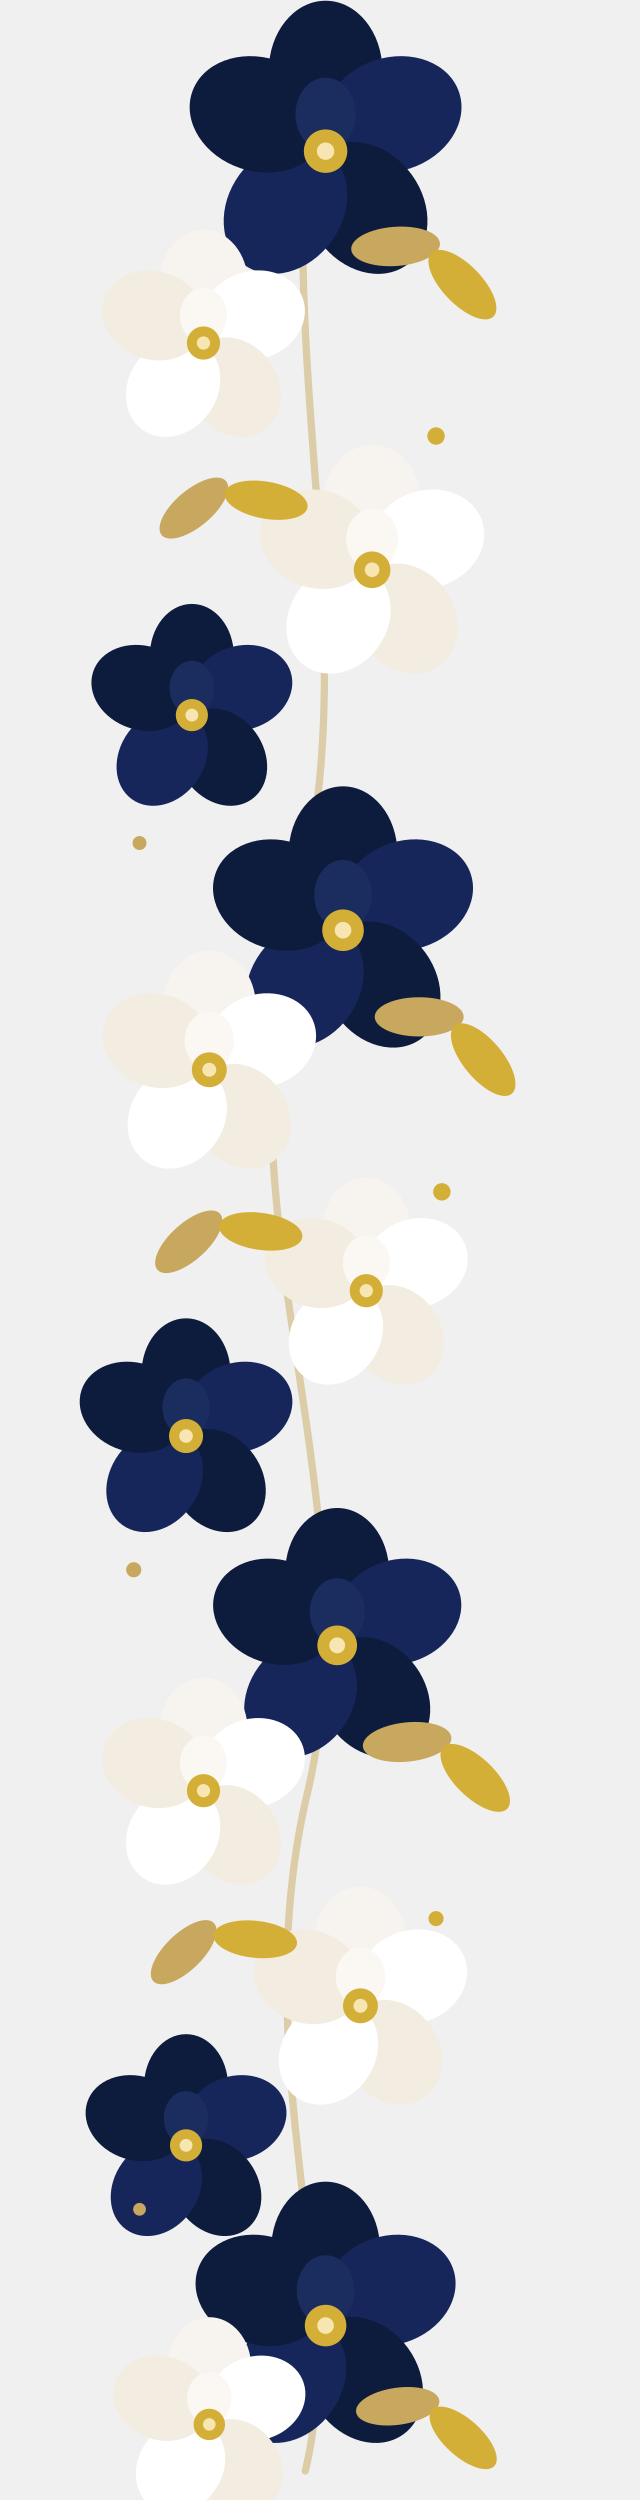
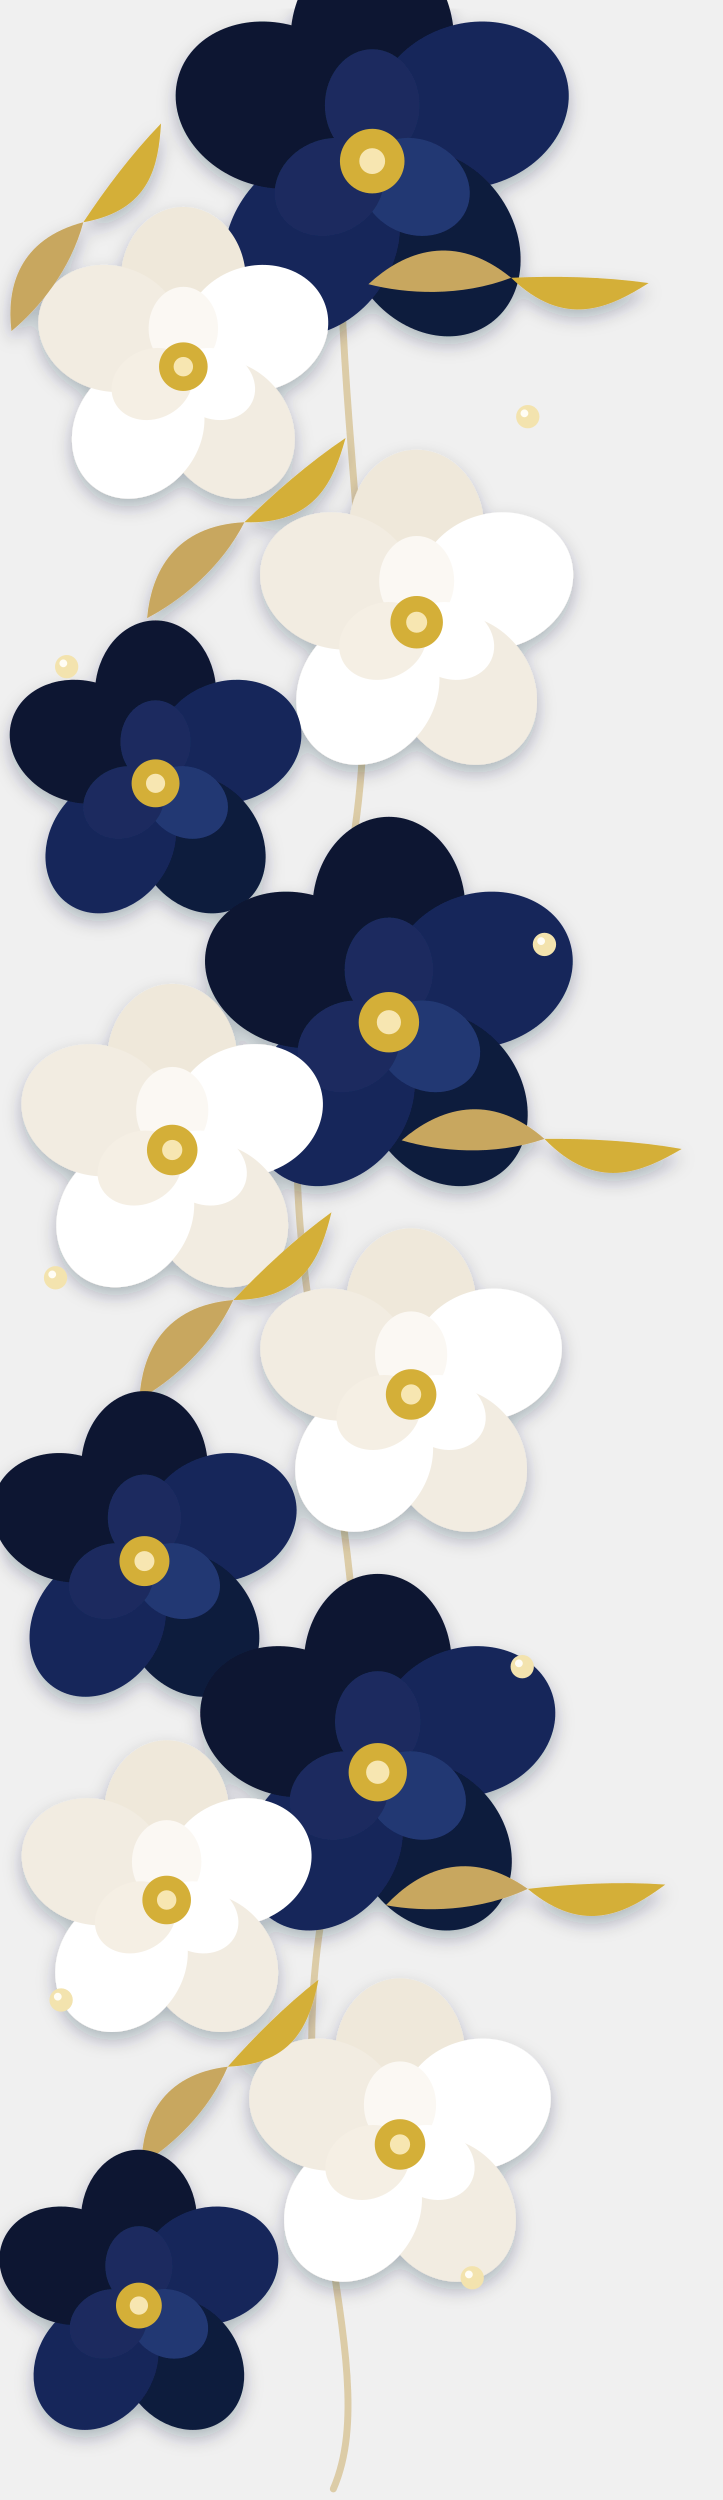
- <svg xmlns="http://www.w3.org/2000/svg" viewBox="0 0 220 860" fill="none">
-   <path d="M110 10 C 90 120, 130 220, 100 320 C 75 420, 130 520, 105 620 C 85 710, 120 790, 105 850" stroke="#C8A75E" stroke-width="2.5" stroke-linecap="round" opacity="0.5" />
+ <svg xmlns="http://www.w3.org/2000/svg" viewBox="0 0 260 900" fill="none">
+   <path d="M130 4 C 105 130, 155 240, 115 350 C 85 460, 150 560, 120 670 C 95 770, 140 850, 120 896" stroke="#C8A75E" stroke-width="2.5" stroke-linecap="round" opacity="0.5" />
  <defs>
+     <filter id="gSoftShadow" x="-60%" y="-60%" width="220%" height="220%">
+       <feDropShadow dx="0" dy="3" stdDeviation="3.2" flood-color="#0D1B3D" flood-opacity="0.28" />
+     </filter>
    <g id="rose-navy">
-       <ellipse cx="0" cy="-24" rx="17" ry="21" fill="#0D1B3D" />
-       <ellipse cx="20" cy="-11" rx="17" ry="21" fill="#16265A" transform="rotate(72 20 -11)" />
-       <ellipse cx="12" cy="17" rx="17" ry="21" fill="#0D1B3D" transform="rotate(144 12 17)" />
-       <ellipse cx="-12" cy="17" rx="17" ry="21" fill="#16265A" transform="rotate(216 -12 17)" />
-       <ellipse cx="-20" cy="-11" rx="17" ry="21" fill="#0D1B3D" transform="rotate(288 -20 -11)" />
-       <ellipse cx="0" cy="-11" rx="9" ry="11" fill="#1B2C5F" />
-       <circle r="6.5" fill="#D4AF37" />
-       <circle r="2.6" fill="#F7E6B1" />
+       <ellipse cx="0" cy="-28" rx="19" ry="23" fill="#0B1730" />
+       <ellipse cx="23" cy="-13" rx="19" ry="23" fill="#16265A" transform="rotate(72 23 -13)" />
+       <ellipse cx="14" cy="19" rx="19" ry="23" fill="#0D1B3D" transform="rotate(144 14 19)" />
+       <ellipse cx="-14" cy="19" rx="19" ry="23" fill="#16265A" transform="rotate(216 -14 19)" />
+       <ellipse cx="-23" cy="-13" rx="19" ry="23" fill="#0B1730" transform="rotate(288 -23 -13)" />
+       <ellipse cx="0" cy="-13" rx="11" ry="13" fill="#1B2C5F" />
+       <ellipse cx="10" cy="6" rx="11" ry="13" fill="#223873" transform="rotate(115 10 6)" />
+       <ellipse cx="-10" cy="6" rx="11" ry="13" fill="#1B2C5F" transform="rotate(245 -10 6)" />
+       <circle r="7.5" fill="#D4AF37" />
+       <circle r="3" fill="#F7E6B1" />
    </g>
    <g id="rose-white">
-       <ellipse cx="0" cy="-22" rx="16" ry="19" fill="#F7F3EE" />
-       <ellipse cx="18" cy="-10" rx="16" ry="19" fill="#FFFFFF" transform="rotate(72 18 -10)" />
-       <ellipse cx="11" cy="16" rx="16" ry="19" fill="#F2ECE1" transform="rotate(144 11 16)" />
-       <ellipse cx="-11" cy="16" rx="16" ry="19" fill="#FFFFFF" transform="rotate(216 -11 16)" />
-       <ellipse cx="-18" cy="-10" rx="16" ry="19" fill="#F2ECE1" transform="rotate(288 -18 -10)" />
-       <ellipse cx="0" cy="-10" rx="8.5" ry="10" fill="#FBF8F3" />
-       <circle r="6" fill="#D4AF37" />
-       <circle r="2.4" fill="#F7E6B1" />
+       <ellipse cx="0" cy="-25" rx="18" ry="21" fill="#EFE8DA" />
+       <ellipse cx="21" cy="-11" rx="18" ry="21" fill="#FFFFFF" transform="rotate(72 21 -11)" />
+       <ellipse cx="13" cy="18" rx="18" ry="21" fill="#F2ECE1" transform="rotate(144 13 18)" />
+       <ellipse cx="-13" cy="18" rx="18" ry="21" fill="#FFFFFF" transform="rotate(216 -13 18)" />
+       <ellipse cx="-21" cy="-11" rx="18" ry="21" fill="#F2ECE1" transform="rotate(288 -21 -11)" />
+       <ellipse cx="0" cy="-11" rx="10" ry="12" fill="#FBF8F3" />
+       <ellipse cx="9" cy="5" rx="10" ry="12" fill="#FFFFFF" transform="rotate(115 9 5)" />
+       <ellipse cx="-9" cy="5" rx="10" ry="12" fill="#F5EFE4" transform="rotate(245 -9 5)" />
+       <circle r="7" fill="#D4AF37" />
+       <circle r="2.8" fill="#F7E6B1" />
    </g>
    <g id="leaf-pair">
-       <ellipse cx="-15" cy="4" rx="17" ry="7.5" fill="#C8A75E" transform="rotate(-24 -15 4)" />
-       <ellipse cx="14" cy="9" rx="17" ry="7.5" fill="#D4AF37" transform="rotate(26 14 9)" />
+       <path d="M0 0 C -22 -6, -34 6, -40 20 C -28 18, -12 12, 0 0 Z" fill="#C8A75E" />
+       <path d="M0 0 C 22 8, 32 -4, 40 -16 C 26 -12, 12 -6, 0 0 Z" fill="#D4AF37" />
+     </g>
+     <g id="pearl">
+       <circle r="4.2" fill="#F3E3AE" />
+       <circle cx="-1.2" cy="-1.2" r="1.4" fill="#FFFDF5" />
    </g>
  </defs>
-   <use href="#rose-navy" transform="translate(112,52) scale(1.15)" />
-   <use href="#leaf-pair" transform="translate(150,86) rotate(20) scale(0.9)" />
-   <use href="#rose-white" transform="translate(70,118) scale(0.95)" />
-   <use href="#rose-white" transform="translate(128,196) scale(1.05)" />
-   <use href="#leaf-pair" transform="translate(78,168) rotate(-16) scale(0.85)" />
-   <use href="#rose-navy" transform="translate(66,246) scale(0.85)" />
-   <use href="#rose-navy" transform="translate(118,320) scale(1.1)" />
-   <use href="#leaf-pair" transform="translate(158,352) rotate(24) scale(0.9)" />
-   <use href="#rose-white" transform="translate(72,368) scale(1)" />
-   <use href="#rose-white" transform="translate(126,444) scale(0.95)" />
-   <use href="#leaf-pair" transform="translate(76,420) rotate(-18) scale(0.85)" />
-   <use href="#rose-navy" transform="translate(64,494) scale(0.9)" />
-   <use href="#rose-navy" transform="translate(116,566) scale(1.05)" />
-   <use href="#leaf-pair" transform="translate(154,600) rotate(18) scale(0.9)" />
-   <use href="#rose-white" transform="translate(70,616) scale(0.95)" />
-   <use href="#rose-white" transform="translate(124,690) scale(1)" />
-   <use href="#leaf-pair" transform="translate(74,664) rotate(-20) scale(0.85)" />
-   <use href="#rose-navy" transform="translate(64,738) scale(0.85)" />
-   <use href="#rose-navy" transform="translate(112,800) scale(1.1)" />
-   <use href="#leaf-pair" transform="translate(150,828) rotate(16) scale(0.85)" />
-   <use href="#rose-white" transform="translate(72,834) scale(0.9)" />
-   <circle cx="150" cy="150" r="3" fill="#D4AF37" />
-   <circle cx="48" cy="290" r="2.4" fill="#C8A75E" />
-   <circle cx="152" cy="410" r="3" fill="#D4AF37" />
-   <circle cx="46" cy="540" r="2.6" fill="#C8A75E" />
-   <circle cx="150" cy="660" r="2.6" fill="#D4AF37" />
-   <circle cx="48" cy="760" r="2.2" fill="#C8A75E" />
+   <g filter="url(#gSoftShadow)">
+     <use href="#rose-navy" transform="translate(134,58) scale(1.55)" />
+     <use href="#leaf-pair" transform="translate(184,100) rotate(24) scale(1.15)" />
+     <use href="#rose-white" transform="translate(66,132) scale(1.25)" />
+     <use href="#leaf-pair" transform="translate(30,80) rotate(-30) scale(1.05)" />
+     <use href="#rose-white" transform="translate(150,224) scale(1.35)" />
+     <use href="#leaf-pair" transform="translate(88,188) rotate(-18) scale(1.1)" />
+     <use href="#rose-navy" transform="translate(56,282) scale(1.15)" />
+     <use href="#rose-navy" transform="translate(140,368) scale(1.45)" />
+     <use href="#leaf-pair" transform="translate(196,410) rotate(26) scale(1.15)" />
+     <use href="#rose-white" transform="translate(62,414) scale(1.3)" />
+     <use href="#rose-white" transform="translate(148,502) scale(1.3)" />
+     <use href="#leaf-pair" transform="translate(84,468) rotate(-20) scale(1.1)" />
+     <use href="#rose-navy" transform="translate(52,562) scale(1.2)" />
+     <use href="#rose-navy" transform="translate(136,638) scale(1.4)" />
+     <use href="#leaf-pair" transform="translate(190,680) rotate(20) scale(1.15)" />
+     <use href="#rose-white" transform="translate(60,684) scale(1.25)" />
+     <use href="#rose-white" transform="translate(144,772) scale(1.3)" />
+     <use href="#leaf-pair" transform="translate(82,744) rotate(-22) scale(1.05)" />
+     <use href="#rose-navy" transform="translate(50,830) scale(1.1)" />
+   </g>
+   <use href="#pearl" transform="translate(190,150)" />
+   <use href="#pearl" transform="translate(24,240)" />
+   <use href="#pearl" transform="translate(196,340)" />
+   <use href="#pearl" transform="translate(20,460)" />
+   <use href="#pearl" transform="translate(188,600)" />
+   <use href="#pearl" transform="translate(22,720)" />
+   <use href="#pearl" transform="translate(170,820)" />
</svg>
